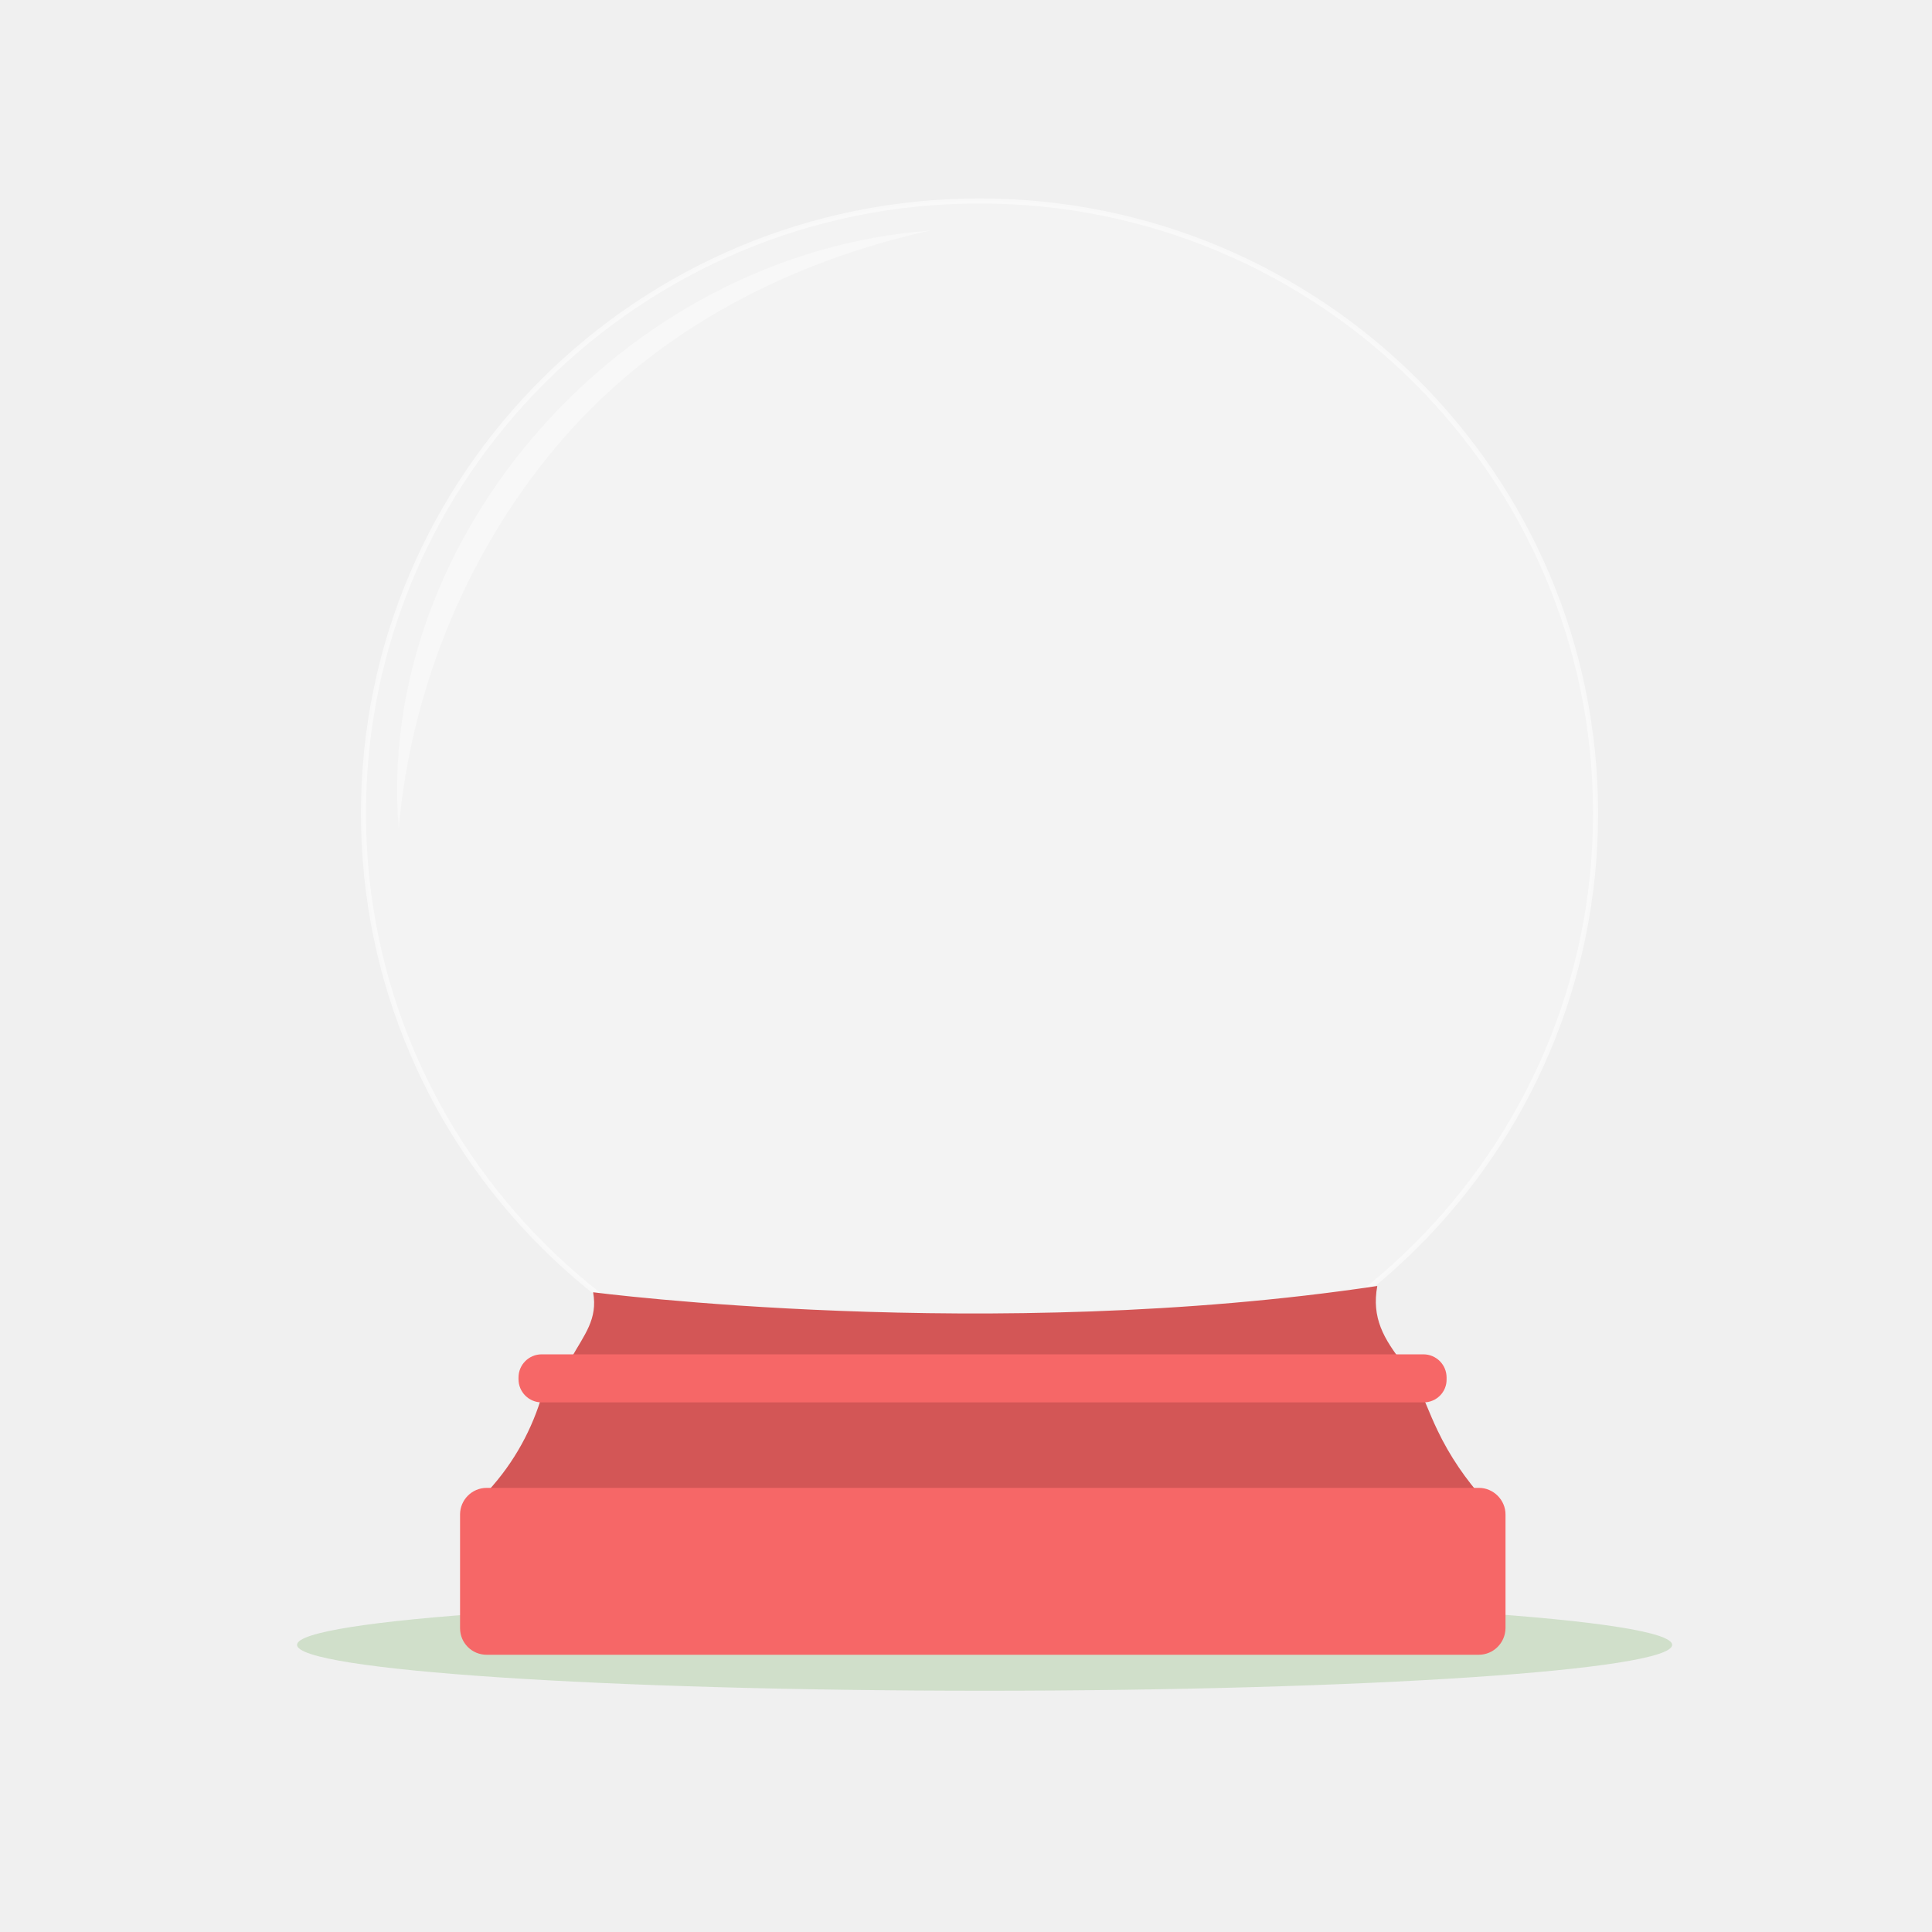
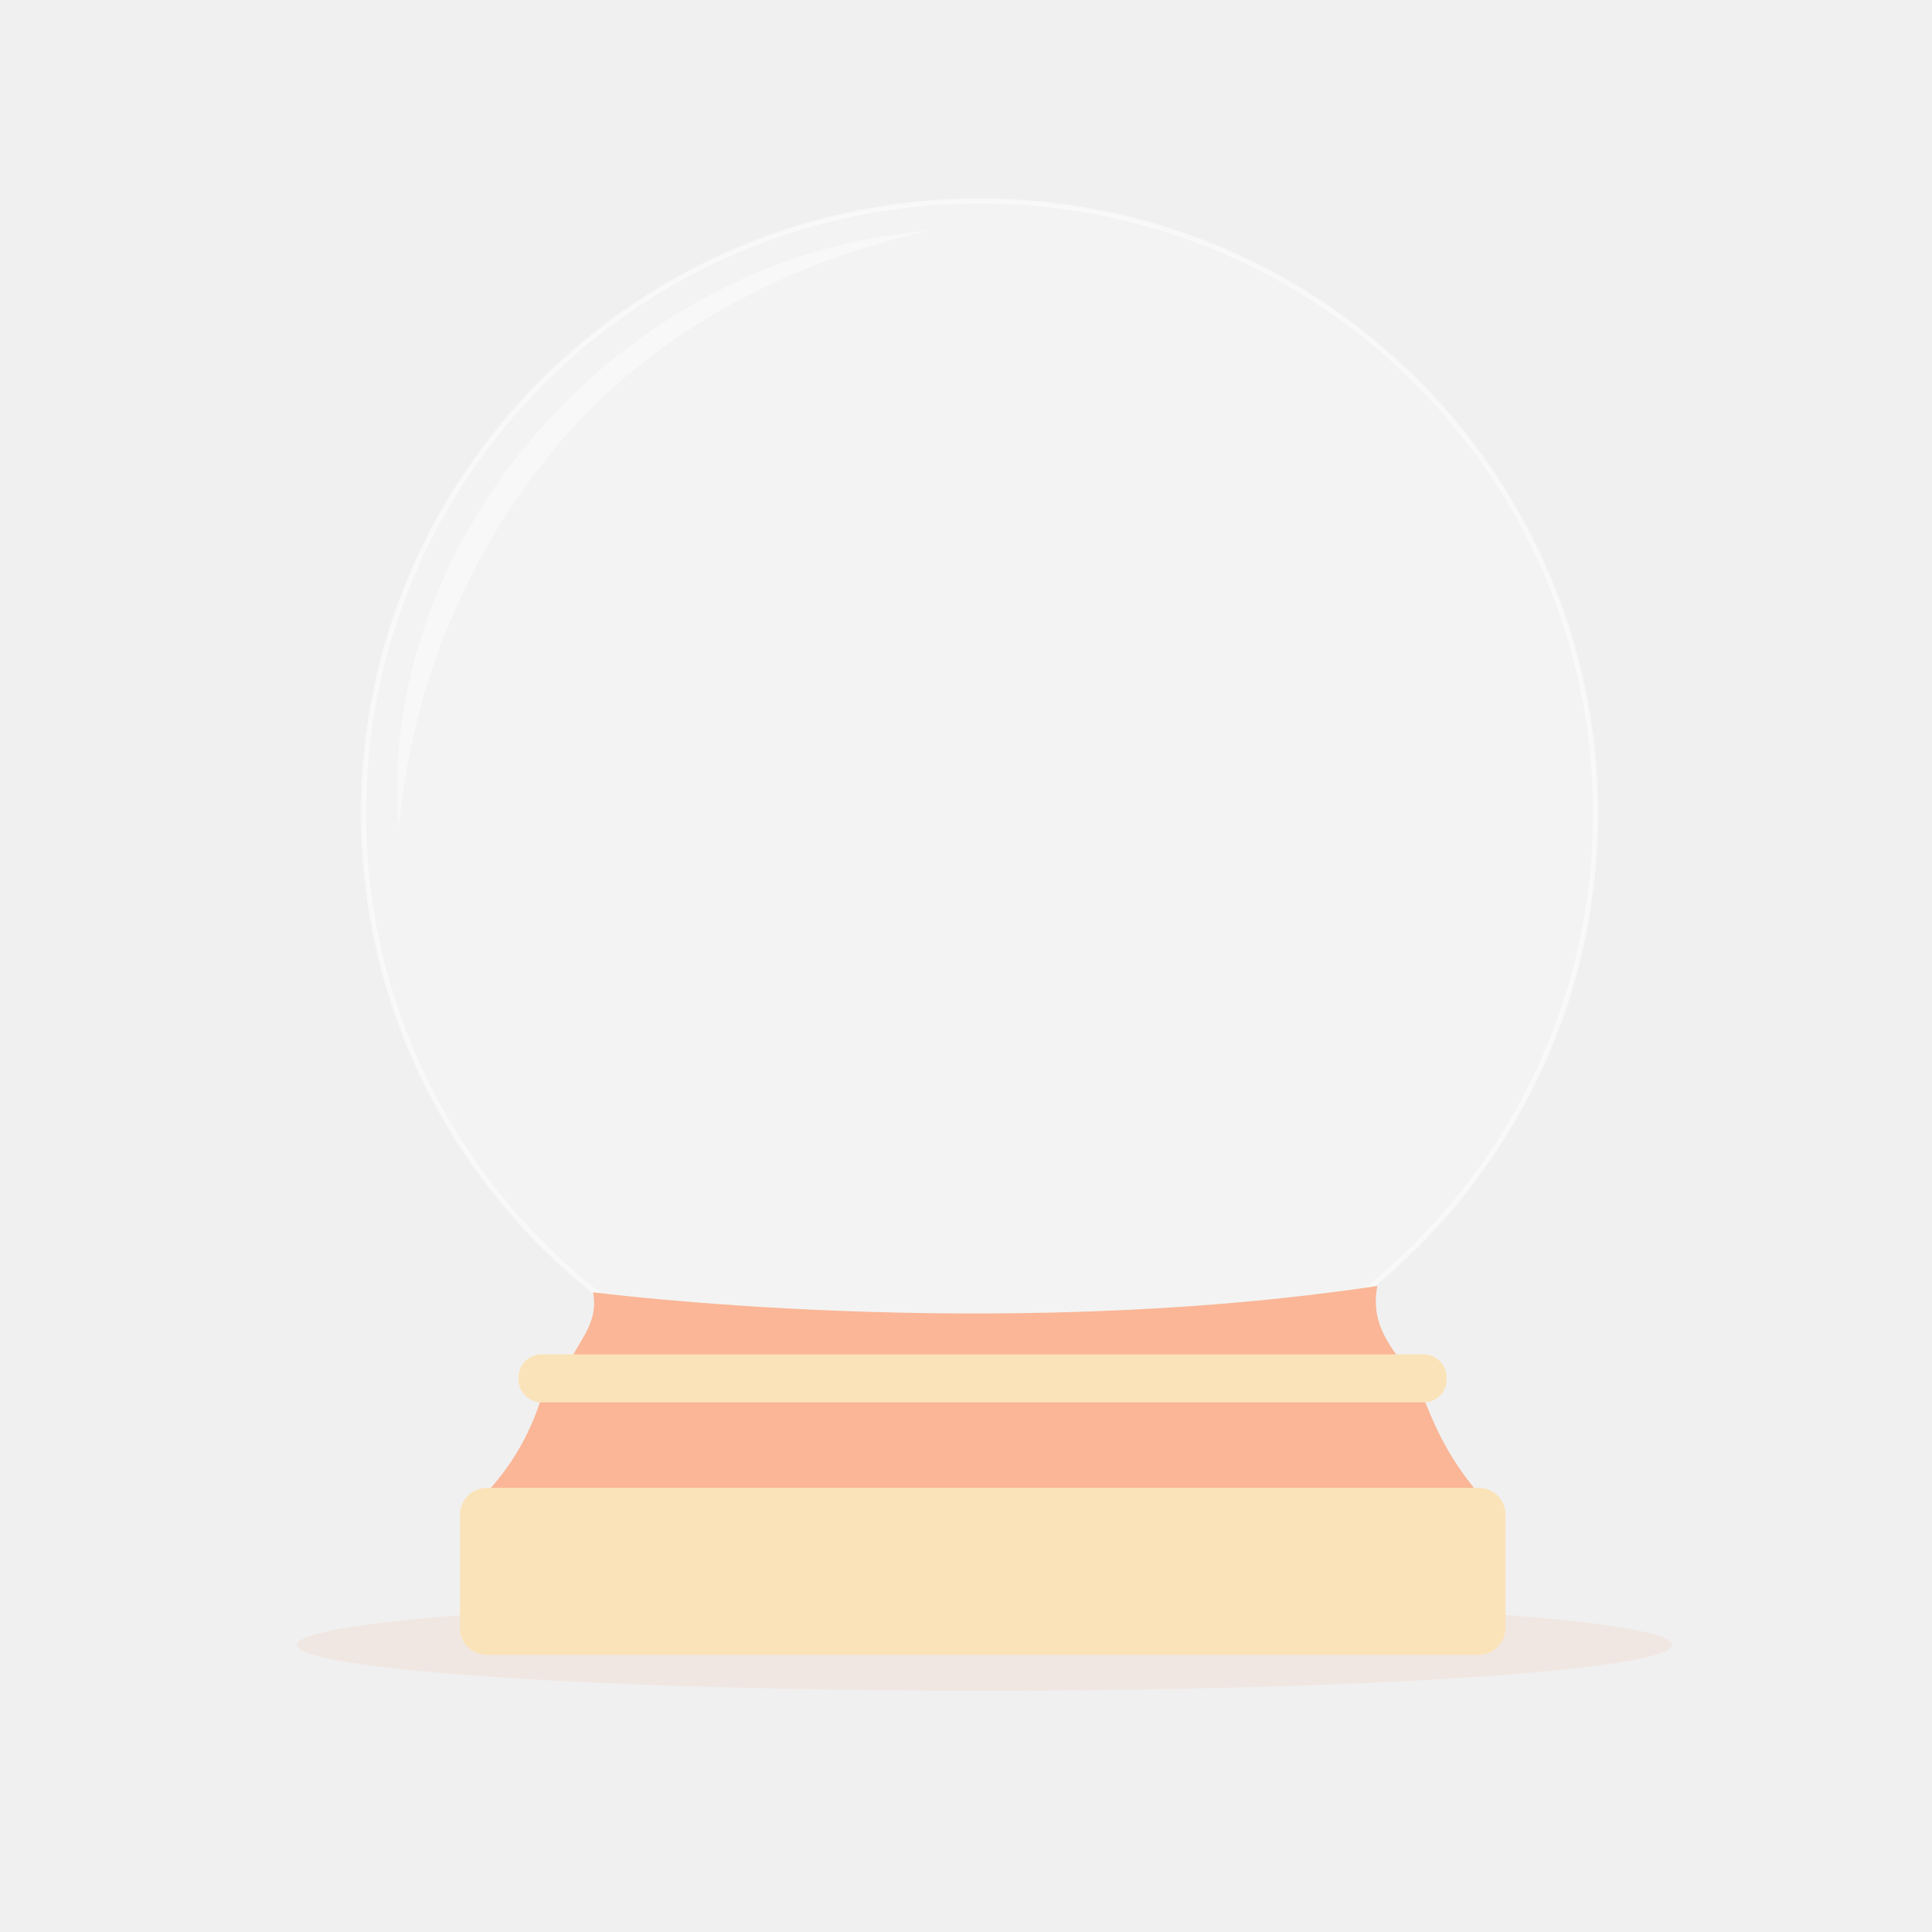
<svg xmlns="http://www.w3.org/2000/svg" version="1.1" id="Layer_1" x="0px" y="0px" width="800px" height="800px" viewBox="0 0 800 800" style="enable-background:new 0 0 800 800;" xml:space="preserve">
  <style type="text/css">

	.st0{opacity:0.2;fill:#FFFFFF;}
	.st1{display:none;fill:#454C53;}
	.st2{fill:#FFFFFF;}
	.st3{fill:none;}
	.st4{display:inline;}
- 	.st5{fill:#d35656;}
- 	.st6{fill:#f66767;}
+ 	.st5{fill:#fab696;}
+ 	.st6{fill:#fbe3b9;}
	.st7{display:none;}
	.st8{opacity:0.51;fill:none;stroke:#FFFFFF;stroke-width:2.074;stroke-miterlimit:10;}
	.st9{opacity:0.39;fill:#FFFFFF;}
- 	.st10{opacity:0.27;fill:#79B065;}
+ 	.st10{opacity:0.15;fill:#fab696;}
	.st11{fill:#454C53;}

</style>
  <g>
    <g>
      <ellipse class="st10" cx="407.7" cy="681.1" rx="284.7" ry="19" />
    </g>
    <g>
      <ellipse class="st8" cx="405.6" cy="336.8" rx="255.1" ry="253.6" />
      <path class="st9" d="M385.1,95.5C258,104.9,155.2,222.5,165.1,343c5.3-59.4,29.6-117.5,68.8-162.2    C273.1,136.1,327.2,108.3,385.1,95.5z" />
      <ellipse class="st0" cx="405.6" cy="336.8" rx="255.1" ry="253.6" />
    </g>
    <g>
      <path class="st5" d="M196.6,624.1c2.3-3.2,5-6.1,7.6-9.1c10.2-11.8,17.5-26,21.3-41.1l362,0.4c1,2.5,2.1,4.9,3.1,7.4    c1.5,3.6,3,7.2,4.7,10.7c5,10.5,11.7,20.3,19.5,28.9L196.6,624.1z" />
      <path class="st6" d="M612.3,685.2H201.5c-6.1,0-11-4.9-11-11v-47.1c0-6,4.9-11,11-11h410.9c6,0,11,5,11,11v47.1    C623.3,680.3,618.4,685.2,612.3,685.2z" />
      <path class="st5" d="M570.3,532.5c-2.4,13.2,2.6,21.8,10.9,32.4L234,564.3c1.1,0.1,2-1,2.5-1.9c5.5-9.8,11.1-16.2,9.1-27.3    C245.6,535.1,410.1,556.5,570.3,532.5z" />
      <path class="st6" d="M589.5,580.7H224.3c-5.3,0-9.6-4.3-9.6-9.6v-0.7c0-5.3,4.3-9.6,9.6-9.6h365.1c5.3,0,9.6,4.3,9.6,9.6v0.7    C599.1,576.4,594.8,580.7,589.5,580.7z" />
    </g>
  </g>
  <g class="st7">
    <g class="st4">
      <g>
        <rect x="410.8" y="417.4" class="st11" width="33.8" height="90.6" />
        <rect x="426" y="445" class="st2" width="3" height="13" />
        <rect x="432" y="445" class="st2" width="3" height="13" />
        <rect x="438" y="445" class="st2" width="3" height="13" />
        <rect x="419" y="430" class="st2" width="4" height="12" />
        <rect x="426" y="430" class="st2" width="3" height="12" />
        <rect x="432" y="430" class="st2" width="3" height="12" />
        <rect x="419" y="460" class="st2" width="4" height="14" />
        <rect x="432" y="460" class="st2" width="3" height="14" />
        <rect x="438" y="460" class="st2" width="3" height="14" />
        <rect x="419" y="476" class="st2" width="4" height="14" />
        <rect x="426" y="476" class="st2" width="3" height="14" />
        <rect x="438" y="476" class="st2" width="3" height="14" />
      </g>
      <g>
        <rect x="367.8" y="352.1" class="st11" width="37.7" height="155.9" />
        <rect x="372" y="372" class="st2" width="5" height="9" />
        <rect x="380" y="372" class="st2" width="5" height="9" />
        <rect x="380" y="386" class="st2" width="5" height="6" />
        <rect x="372" y="397" class="st2" width="5" height="8" />
        <rect x="380" y="397" class="st2" width="5" height="8" />
        <rect x="372" y="408" class="st2" width="5" height="9" />
        <rect x="380" y="408" class="st2" width="5" height="9" />
        <rect x="380" y="419" class="st2" width="5" height="8" />
        <rect x="372" y="430" class="st2" width="5" height="10" />
        <rect x="380" y="430" class="st2" width="5" height="10" />
        <rect x="372" y="444" class="st2" width="5" height="8" />
        <rect x="380" y="444" class="st2" width="5" height="8" />
        <rect x="372" y="456" class="st2" width="5" height="8" />
        <rect x="380" y="456" class="st2" width="5" height="8" />
        <rect x="380" y="466" class="st2" width="5" height="10" />
        <rect x="372" y="479" class="st2" width="5" height="10" />
        <rect x="380" y="479" class="st2" width="5" height="10" />
        <rect x="380" y="492" class="st2" width="5" height="7" />
        <rect x="397" y="372" class="st2" width="4" height="9" />
        <rect x="387" y="386" class="st2" width="6" height="6" />
        <rect x="397" y="386" class="st2" width="4" height="6" />
        <rect x="397" y="397" class="st2" width="4" height="8" />
        <rect x="387" y="408" class="st2" width="6" height="9" />
        <rect x="397" y="408" class="st2" width="4" height="9" />
        <rect x="387" y="419" class="st2" width="6" height="8" />
        <rect x="387" y="430" class="st2" width="6" height="10" />
        <rect x="397" y="430" class="st2" width="4" height="10" />
        <rect x="397" y="444" class="st2" width="4" height="8" />
        <rect x="387" y="456" class="st2" width="6" height="8" />
        <rect x="397" y="456" class="st2" width="4" height="8" />
        <rect x="387" y="466" class="st2" width="6" height="10" />
        <rect x="397" y="466" class="st2" width="4" height="10" />
        <rect x="397" y="479" class="st2" width="4" height="10" />
        <rect x="387" y="492" class="st2" width="6" height="7" />
        <rect x="397" y="492" class="st2" width="4" height="7" />
      </g>
      <g>
        <rect x="490" y="428" class="st11" width="28" height="80" />
        <rect x="492" y="433" class="st2" width="23" height="3" />
        <rect x="492" y="440" class="st2" width="23" height="4" />
        <rect x="492" y="449" class="st2" width="23" height="2" />
        <rect x="492" y="455" class="st2" width="23" height="4" />
        <rect x="492" y="463" class="st2" width="23" height="3" />
        <rect x="492" y="472" class="st2" width="23" height="2" />
        <rect x="492" y="478" class="st2" width="23" height="2" />
        <rect x="492" y="487" class="st2" width="23" height="2" />
      </g>
      <g>
        <path class="st3" d="M290.2,474.7l3.5-3.5l1.6,1.6l21.3-20.8c-0.2-0.5-0.4-1.1-0.4-1.1H286v2h-4.7c0.1,1,0.2,2.3,0.4,3.4l4.8-1.2     l1.8,6.7l-4.8,1.3c0.4,1,0.8,2,1.3,3l4.3-2.4l3.5,6l-4.3,2.5C288.8,473,289.5,473.9,290.2,474.7z" />
        <path class="st3" d="M298.6,423.2l-2,2l21.2,21.3c0.4-0.3,1.2-0.5,1.2-0.6V416h-2v-4.8c-1,0.1-2.2,0.2-3.3,0.4l1.2,4.4l-6.7,1.8     l-1.2-4.4c-1,0.4-2.1,0.8-3,1.2l2.3,3.9l-6,3.4L298,418c-0.9,0.6-1.8,1.3-2.6,2L298.6,423.2z" />
        <path class="st3" d="M281.8,443.3c-0.2,1.1-0.4,1.7-0.5,3.7h4.7v2h30.4c0.1,0,0.3-0.9,0.5-1.2l-21.5-21.4l-1.8,1.7l-3.2-3.2     c-0.7,0.8-1.4,1.7-2,2.6l3.9,2.3l-3.5,6l-4-2.3c-0.5,1-0.9,2-1.3,3l4.4,1.2l-1.8,6.8L281.8,443.3z" />
        <path class="st3" d="M317,488.6V484h2v-30.1c0-0.1-1.2-0.5-1.7-1l-21.1,21l2.3,2.2l-3.5,3.5c0.8,0.7,1.7,1.4,2.6,2l2.5-4.2l6,3.4     l-2.5,4.3c1,0.5,2,0.9,3,1.3l1.3-4.7l6.7,1.8l-1.4,4.7C314.5,488.3,316,488.5,317,488.6z" />
        <path class="st3" d="M322.1,453.2c-0.5,0.3-0.1,0.6-2.1,0.7V484h4v4.5c1-0.1,2.1-0.3,3.2-0.4l-1.2-4.7l6.7-1.8l1.3,4.6     c1-0.4,2.1-0.8,3-1.3l-2.4-4.2l6-3.4l2.4,4.1c0.9-0.6,1.8-1.3,2.6-2l-3.4-3.4l1.5-1.8L322.1,453.2z" />
        <path class="st3" d="M324,411.3v4.7h-4v29.9c2,0.1,1.2,0.2,1.5,0.3l21.9-21.5l-1.5-1.6l3.2-3.1c-0.8-0.7-1.7-1.4-2.6-2l-2.2,3.9     l-6-3.4l2.2-3.8c-1-0.5-2-0.9-3-1.3l-1.2,4.3l-6.7-1.8l1.1-4.3C325.9,411.5,325,411.3,324,411.3z" />
        <path class="st3" d="M355,451h-30.7c0,0-0.3,1-0.6,1.5l21.3,20.9l2-2.1l3.4,3.3c0.7-0.8,1.4-1.7,2-2.6l-4.2-2.4l3.5-6l4.2,2.4     c0.5-1,0.9-2,1.3-3l-4.7-1.3l1.8-6.6l4.7,1.1c0.2-1,0.3-2.3,0.4-3.3H355V451z" />
        <path class="st3" d="M350.1,424.9L347,428l-2.2-2.2l-21.5,21.5c0.4,0.4,0.6,1.6,0.8,1.6H355v-2h4.2c-0.1-2-0.3-2.5-0.4-3.6     l-4.3,1l-1.8-6.7l4.3-1.2c-0.4-1-0.8-2.1-1.3-3l-3.9,2.2l-3.5-6l3.9-2.2C351.5,426.6,350.8,425.7,350.1,424.9z" />
        <path class="st11" d="M325,492.2c22-2.6,37.9-20.6,37.9-42.3c0-23.5-19.1-42.7-42.8-42.7c-23.7,0-42.8,19.1-42.8,42.7     c0,21.7,15.7,39.7,37.7,42.3v6.8h-27v9h26.9h10.8H352v-9h-27V492.2z M308,481.6l-1.3,4.7c-1-0.4-2-0.8-3-1.3l2.5-4.3l-6-3.4     l-2.5,4.2c-0.9-0.6-1.8-1.3-2.6-2l3.5-3.5l-2.2-2.2l20.9-21c0.5,0.5,1.7,0.8,1.7,1V484h-2v4.6c-1-0.1-2.5-0.3-3.7-0.5l1.3-4.7     L308,481.6z M289,463.7l-4.3,2.4c-0.5-1-0.9-2-1.3-3l4.8-1.3l-1.8-6.6l-4.8,1.2c-0.2-1.1-0.3-2.4-0.4-3.4h4.7v-2h30.2     c0,0,0.2,0.6,0.4,1.1l-21.3,21l-1.6-1.7l-3.5,3.4c-0.7-0.8-1.4-1.7-2-2.6l4.3-2.5L289,463.7z M283.6,436.4c0.4-1,0.8-2,1.3-3     l4,2.3l3.5-6l-3.9-2.3c0.6-0.9,1.3-1.8,2-2.6l3.2,3.2l1.8-1.8l21.5,21.5c-0.2,0.3-0.4,1.2-0.5,1.2H286v-2h-4.7     c0.1-2,0.3-2.6,0.5-3.7l4.4,1l1.8-6.7L283.6,436.4z M300.3,422l6-3.4l-2.3-3.9c1-0.5,2-0.9,3.1-1.2l1.2,4.4l6.7-1.8l-1.3-4.4     c1.1-0.2,2.3-0.3,3.3-0.4v4.8h2v29.9c0,0.1-0.8,0.3-1.2,0.6l-21.4-21.3l2.1-2l-3.2-3.2c0.8-0.7,1.7-1.4,2.6-2L300.3,422z      M332.4,417.7l1.2-4.3c1,0.4,2.1,0.8,3,1.3l-2.2,3.8l6,3.4l2.2-3.9c0.9,0.6,1.8,1.3,2.6,2l-3.2,3.1l1.6,1.6l-22.2,21.5     c-0.3-0.2,0.5-0.3-1.5-0.3V416h4v-4.7c1,0.1,1.9,0.2,2.8,0.4l-1.1,4.3L332.4,417.7z M351.7,435.7l3.9-2.2c0.5,1,0.9,2,1.3,3     l-4.3,1.2l1.8,6.6l4.3-0.8c0.2,1.1,0.3,1.6,0.4,3.6H355v2h-30.9c-0.2,0-0.5-1.2-0.8-1.6l21.5-21.5l2.2,2.1l3.2-3.2     c0.7,0.8,1.4,1.7,2,2.6l-3.9,2.2L351.7,435.7z M345.5,479.5c-0.8,0.7-1.7,1.4-2.6,2l-2.4-4.1l-6,3.4l2.4,4.2c-1,0.5-2,0.9-3,1.3     l-1.2-4.6l-6.7,1.8l1.2,4.7c-1,0.2-2.2,0.3-3.2,0.4V484h-4v-30.1c2-0.1,1.6-0.3,2.1-0.7l21.5,21.1l-1.7,1.8L345.5,479.5z      M362,453h-2.8c-0.1,1-0.2,2.2-0.4,3.3l-4.7-1.2l-1.8,6.7l4.7,1.3c-0.4,1-0.8,2-1.3,3l-4.2-2.4l-3.5,6l4.2,2.4     c-0.6,0.9-1.3,1.8-2,2.6l-3.4-3.4l-2,2l-21.3-20.7c0.4-0.6,0.6-1.5,0.6-1.5H355v2h4.2H362v-6.7V453z" />
      </g>
      <g>
        <rect x="258" y="478" class="st11" width="25" height="30" />
        <rect x="261" y="483" class="st2" width="3" height="7" />
        <rect x="272" y="483" class="st2" width="2" height="7" />
        <rect x="277" y="483" class="st2" width="3" height="7" />
        <rect x="261" y="492" class="st2" width="3" height="7" />
        <rect x="266" y="492" class="st2" width="3" height="7" />
        <rect x="277" y="492" class="st2" width="3" height="7" />
      </g>
      <g>
        <path class="st11" d="M251,415v-7h-6v7h-19v93h27v-93H251z M235,498h-7v-7h7V498z M235,488h-7v-8h7V488z M235,477h-7v-6h7V477z      M235,468h-7v-7h7V468z M235,457h-7v-7h7V457z M235,437h-7v-7h7V437z M235,426h-7v-6h7V426z M243,498h-6v-7h6V498z M243,488h-6     v-8h6V488z M243,468h-6v-7h6V468z M243,457h-6v-7h6V457z M243,447h-6v-8h6V447z M243,437h-6v-7h6V437z M243,426h-6v-6h6V426z      M251,488h-6v-8h6V488z M251,477h-6v-6h6V477z M251,468h-6v-7h6V468z M251,447h-6v-8h6V447z M251,437h-6v-7h6V437z" />
        <rect x="228" y="420" class="st2" width="7" height="6" />
        <rect x="237" y="420" class="st2" width="6" height="6" />
        <rect x="228" y="430" class="st2" width="7" height="7" />
        <rect x="245" y="430" class="st2" width="6" height="7" />
        <rect x="237" y="430" class="st2" width="6" height="7" />
        <rect x="245" y="439" class="st2" width="6" height="8" />
        <rect x="237" y="439" class="st2" width="6" height="8" />
        <rect x="228" y="450" class="st2" width="7" height="7" />
        <rect x="237" y="450" class="st2" width="6" height="7" />
        <rect x="228" y="461" class="st2" width="7" height="7" />
        <rect x="245" y="461" class="st2" width="6" height="7" />
        <rect x="237" y="461" class="st2" width="6" height="7" />
        <rect x="228" y="471" class="st2" width="7" height="6" />
        <rect x="245" y="471" class="st2" width="6" height="6" />
        <rect x="228" y="480" class="st2" width="7" height="8" />
        <rect x="245" y="480" class="st2" width="6" height="8" />
        <rect x="237" y="480" class="st2" width="6" height="8" />
        <rect x="228" y="491" class="st2" width="7" height="7" />
        <rect x="237" y="491" class="st2" width="6" height="7" />
      </g>
      <g>
        <path class="st11" d="M480,388v-6.4V354h-4v-32h-7v-13h-4v13h-8v32h-4v27.6v6.4h-4v120h37V388H480z M468,429v12h-3v-12H468z      M474,441h-2v-12h2V441z M474,446v13h-2v-13H474z M465,446h3v13h-3V446z M462,441h-3v-12h3V441z M459,446h3v13h-3V446z M453,484     v-12.8V468h2v16H453z M459,484v-16h3v16H459z M465,484v-16h3v16H465z M472,484v-16h2v16H472z M477,484v-16h3v16H477z" />
        <polygon class="st2" points="455,468 453,468 453,471.2 453,484 455,484    " />
        <rect x="459" y="468" class="st2" width="3" height="16" />
        <rect x="465" y="468" class="st2" width="3" height="16" />
        <rect x="472" y="468" class="st2" width="2" height="16" />
        <rect x="477" y="468" class="st2" width="3" height="16" />
        <rect x="459" y="446" class="st2" width="3" height="13" />
        <rect x="465" y="446" class="st2" width="3" height="13" />
        <rect x="472" y="446" class="st2" width="2" height="13" />
        <rect x="459" y="429" class="st2" width="3" height="12" />
        <rect x="465" y="429" class="st2" width="3" height="12" />
        <rect x="472" y="429" class="st2" width="2" height="12" />
        <rect x="459" y="413" class="st2" width="3" height="12" />
        <rect x="465" y="413" class="st2" width="3" height="12" />
        <rect x="472" y="413" class="st2" width="2" height="12" />
        <rect x="459" y="396" class="st2" width="3" height="13" />
        <rect x="465" y="396" class="st2" width="3" height="13" />
        <rect x="472" y="396" class="st2" width="2" height="13" />
        <rect x="460" y="375" class="st2" width="4" height="12" />
        <rect x="471" y="375" class="st2" width="3" height="12" />
        <rect x="460" y="359" class="st2" width="4" height="13" />
        <rect x="471" y="359" class="st2" width="3" height="13" />
        <rect x="466" y="339" class="st2" width="2" height="12" />
        <rect x="461" y="339" class="st2" width="3" height="12" />
        <rect x="466" y="325" class="st2" width="2" height="11" />
        <rect x="471" y="339" class="st2" width="2" height="12" />
      </g>
      <g>
        <path class="st11" d="M559.5,508c0,0,0-33.7,0-60.3s-35.6-44.2-35.6-44.2V508H559.5z" />
        <rect x="529" y="469" class="st2" width="4" height="15" />
        <rect x="536" y="469" class="st2" width="4" height="15" />
        <rect x="550" y="469" class="st2" width="3" height="15" />
        <rect x="529" y="450" class="st2" width="4" height="13" />
        <rect x="543" y="450" class="st2" width="4" height="13" />
        <rect x="550" y="450" class="st2" width="3" height="13" />
        <rect x="529" y="428" class="st2" width="4" height="15" />
        <rect x="536" y="428" class="st2" width="4" height="15" />
      </g>
      <path class="st11" d="M584.2,507l-5.5-44.3l2.3-32.1l0.3-4l-0.3,4c2.6-1.1,4.3-3.1,4.3-5.3c0-3.2-2.3-5.9-8.3-6.3v-22h-3v21.9    c-4,0.3-8.2,3-8.2,6.3c0,2.2,1.9,4.2,4.6,5.3l2.4,32l-5.5,44.5l-1.9,1h10h0.8h10L584.2,507z" />
    </g>
  </g>
  <path class="st1" d="M565.1,533.3c9.7-7.8,18.7-16.2,27.2-25.3H219c9.2,10,19.3,19.2,30,27.6C273.1,538.4,420.1,554.1,565.1,533.3z" />
</svg>
